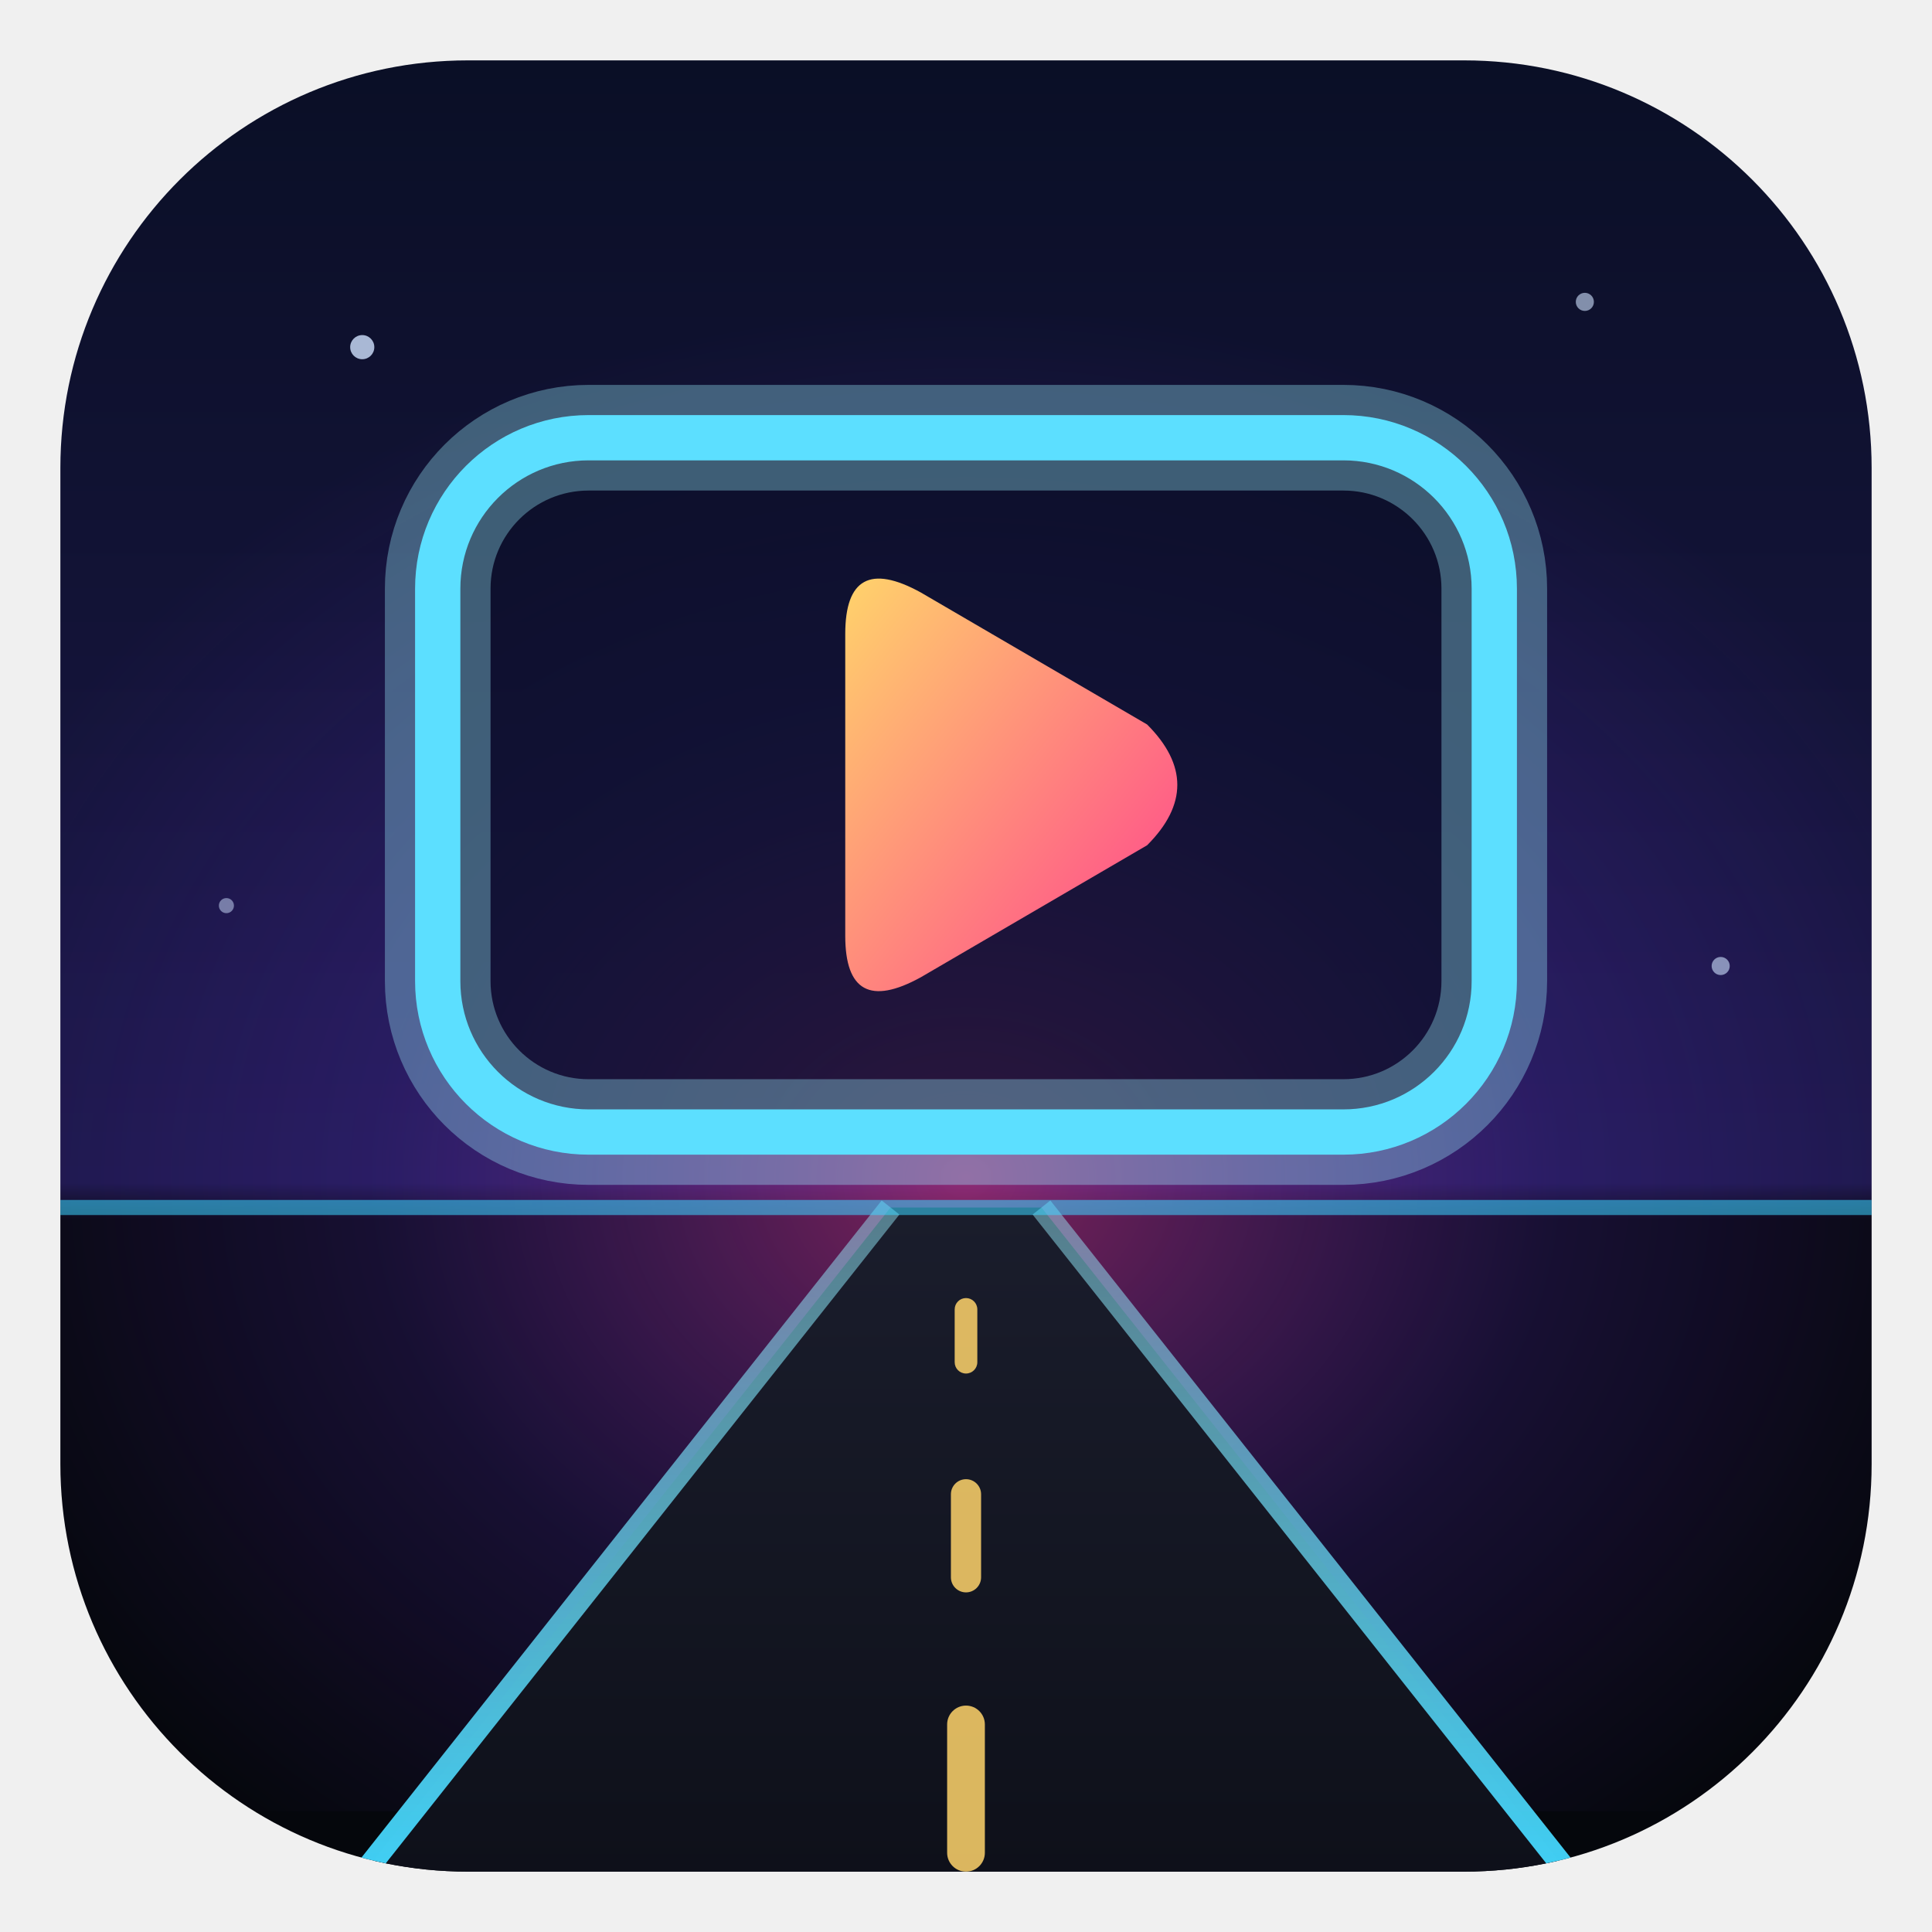
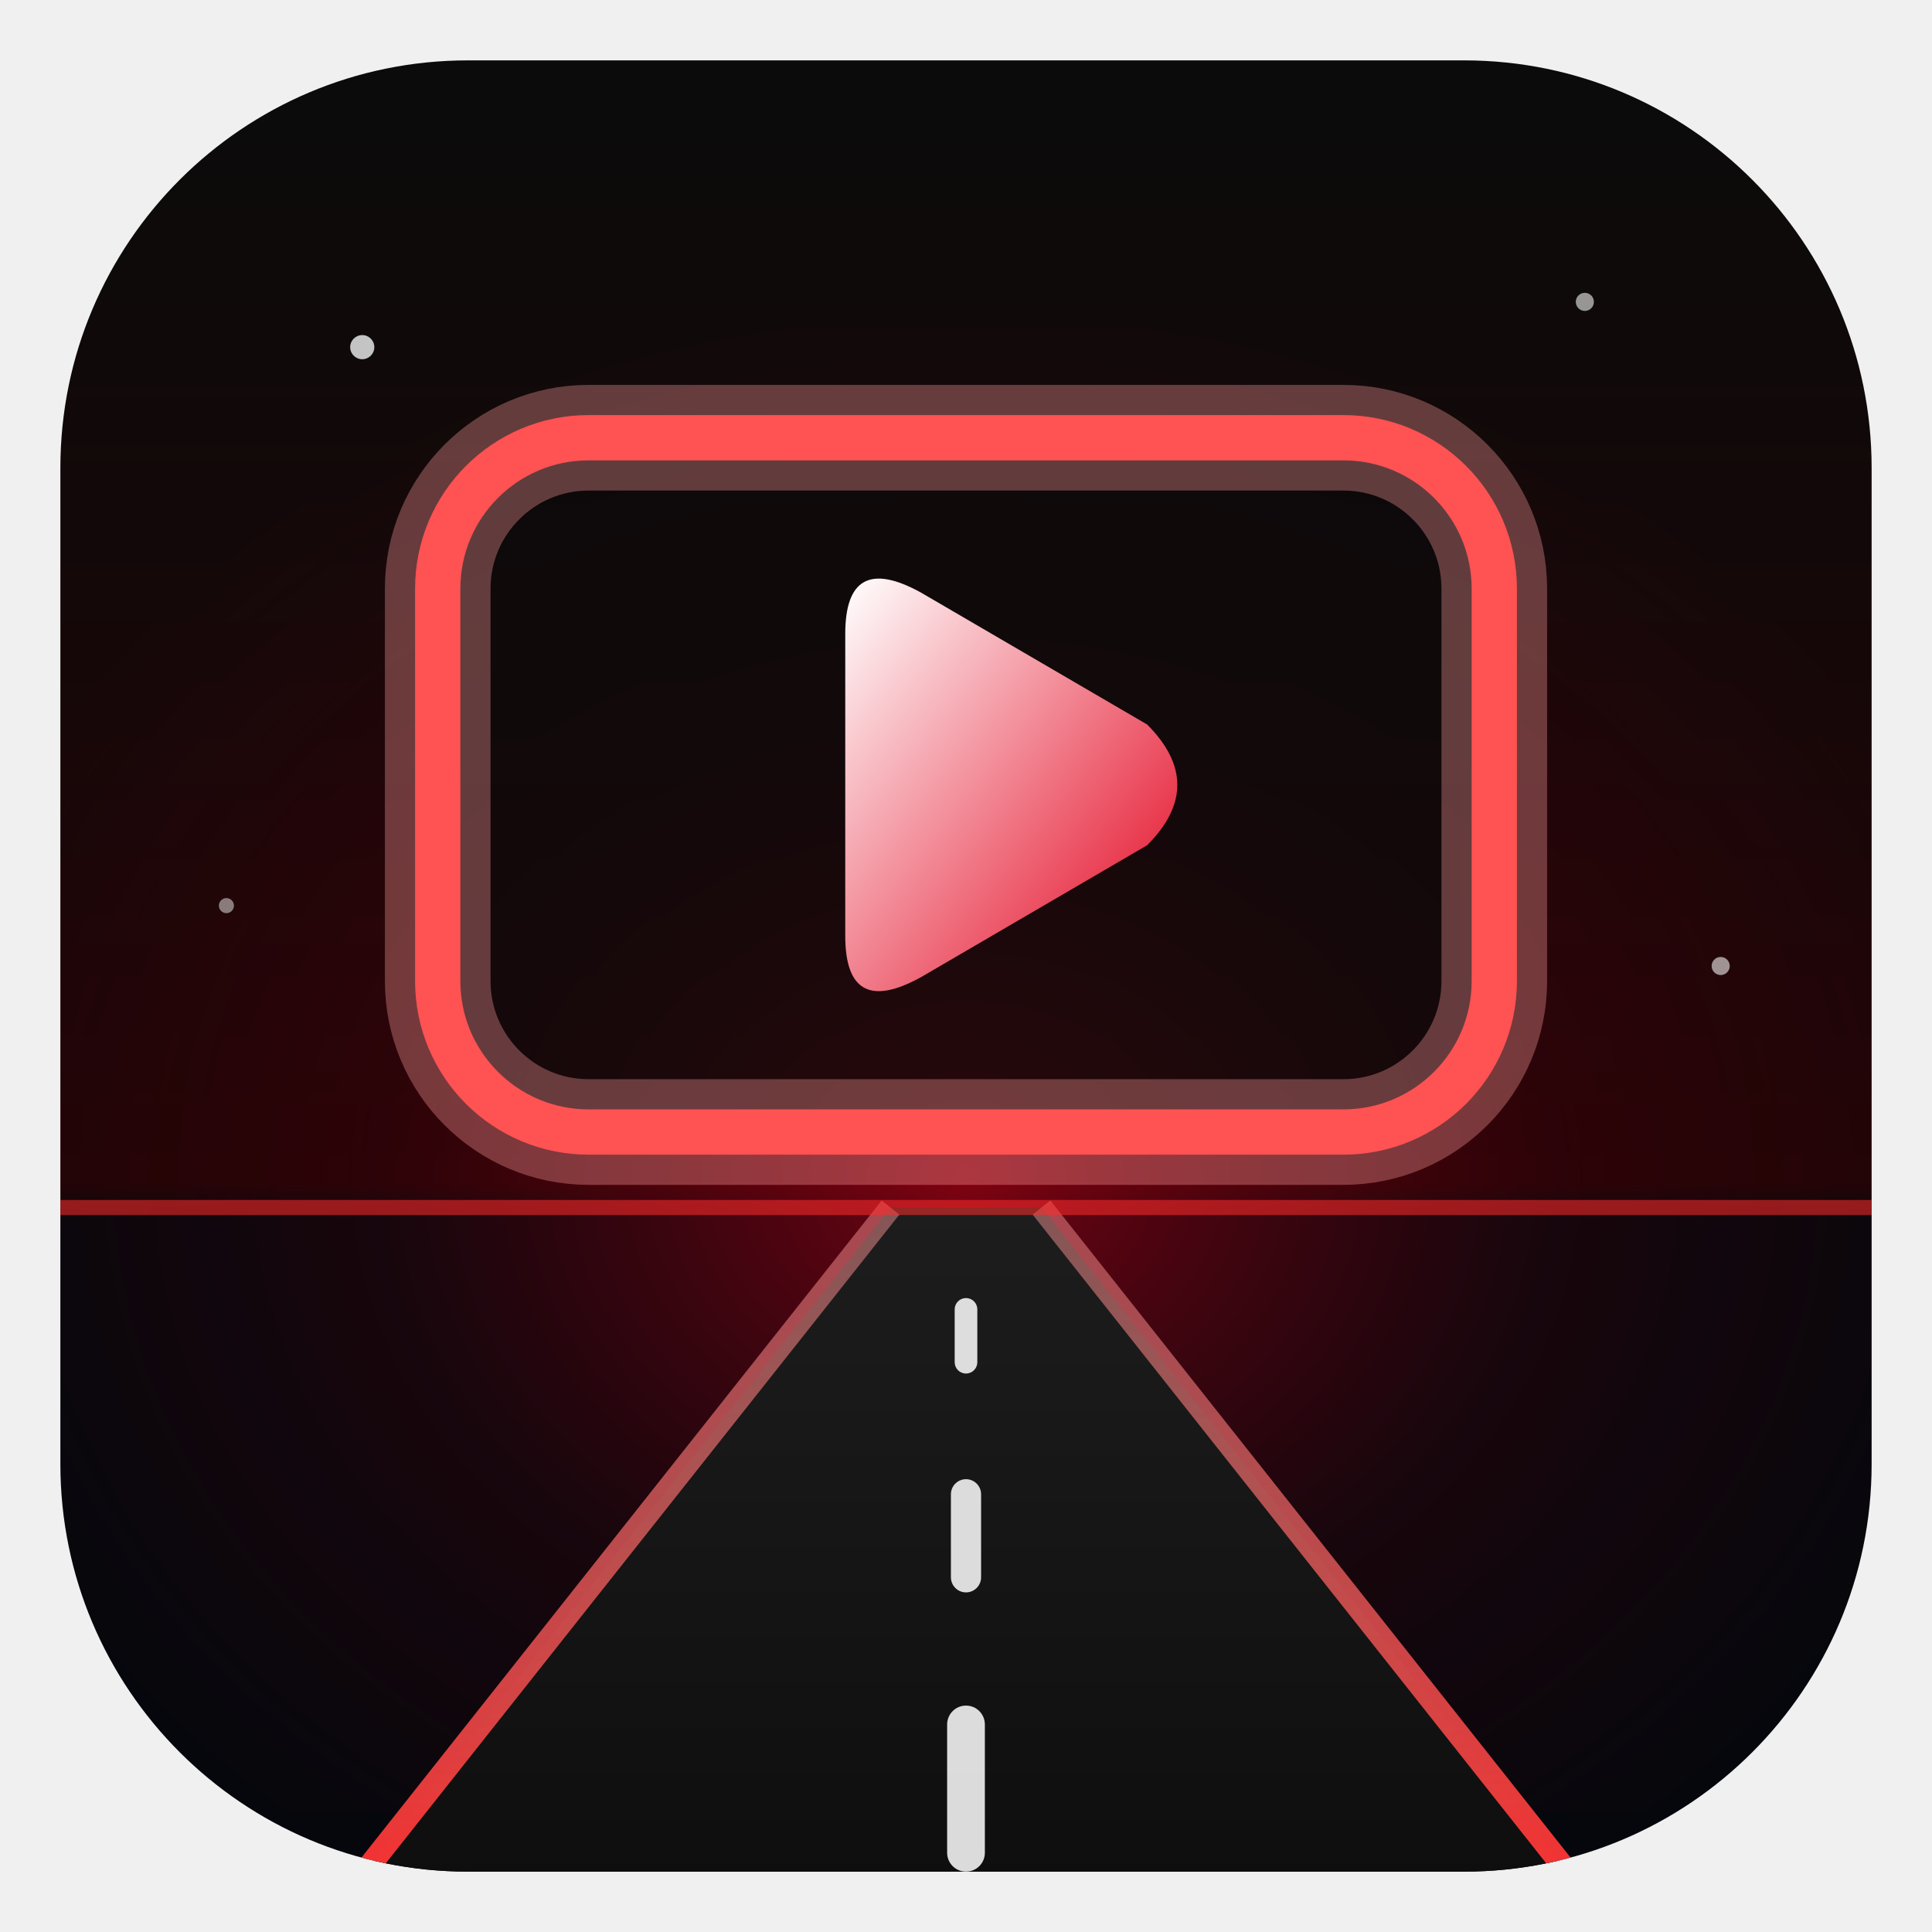
<svg xmlns="http://www.w3.org/2000/svg" viewBox="0 0 256 256" width="256" height="256">
  <defs>
    <linearGradient id="sky" x1="0" y1="0" x2="0" y2="1">
-       <stop offset="0" stop-color="#0a0f26" />
-       <stop offset="0.62" stop-color="#1b1747" />
+       <stop offset="0" stop-color="#0b0b0b" />
+       <stop offset="0.62" stop-color="#1e0406" />
      <stop offset="0.64" stop-color="#05070c" />
      <stop offset="1" stop-color="#05070c" />
    </linearGradient>
    <radialGradient id="haze" cx="0.5" cy="0.6" r="0.55">
-       <stop offset="0" stop-color="#ff3fa4" stop-opacity="0.5" />
-       <stop offset="0.55" stop-color="#7a3cff" stop-opacity="0.16" />
-       <stop offset="1" stop-color="#7a3cff" stop-opacity="0" />
+       <stop offset="0" stop-color="#e3001b" stop-opacity="0.5" />
+       <stop offset="0.55" stop-color="#7a0010" stop-opacity="0.16" />
+       <stop offset="1" stop-color="#7a0010" stop-opacity="0" />
    </radialGradient>
    <linearGradient id="play" x1="0" y1="0" x2="1" y2="1">
-       <stop offset="0" stop-color="#ffd36b" />
-       <stop offset="1" stop-color="#ff3f8e" />
+       <stop offset="0" stop-color="#ffffff" />
+       <stop offset="1" stop-color="#e3001b" />
    </linearGradient>
    <linearGradient id="road" x1="0" y1="0" x2="0" y2="1">
-       <stop offset="0" stop-color="#1a1d2c" />
-       <stop offset="1" stop-color="#0d0f18" />
+       <stop offset="0" stop-color="#1d1d1d" />
+       <stop offset="1" stop-color="#0d0d0d" />
    </linearGradient>
    <linearGradient id="edge" x1="0" y1="0" x2="0" y2="1">
-       <stop offset="0" stop-color="#9cf0ff" stop-opacity="0.45" />
-       <stop offset="1" stop-color="#3ad6ff" />
+       <stop offset="0" stop-color="#ff9a9a" stop-opacity="0.45" />
+       <stop offset="1" stop-color="#ff2b2b" />
    </linearGradient>
    <clipPath id="tile">
      <rect x="8" y="8" width="240" height="240" rx="54" />
    </clipPath>
  </defs>
  <rect x="8" y="8" width="240" height="240" rx="54" fill="url(#sky)" />
  <g clip-path="url(#tile)">
    <rect x="0" y="30" width="256" height="210" fill="url(#haze)" />
-     <g fill="#cfe2ff">
+     <g fill="#f2f2f2">
      <circle cx="48" cy="46" r="1.6" opacity="0.8" />
      <circle cx="210" cy="40" r="1.2" opacity="0.6" />
      <circle cx="30" cy="120" r="1.0" opacity="0.5" />
      <circle cx="228" cy="128" r="1.2" opacity="0.6" />
    </g>
    <path d="M118 160 L138 160 L214 256 L42 256 Z" fill="url(#road)" />
    <path d="M118 160 L42 256" stroke="url(#edge)" stroke-width="3" />
    <path d="M138 160 L214 256" stroke="url(#edge)" stroke-width="3" />
-     <g fill="#ffd36b" opacity="0.85">
+     <g fill="#ffffff" opacity="0.85">
      <rect x="126.5" y="172" width="3" height="10" rx="1.5" />
      <rect x="126" y="196" width="4" height="15" rx="2" />
      <rect x="125.5" y="226" width="5" height="22" rx="2.5" />
    </g>
-     <rect x="0" y="159" width="256" height="2" fill="#3ad6ff" opacity="0.55" />
+     <rect x="0" y="159" width="256" height="2" fill="#ff2b2b" opacity="0.55" />
  </g>
-   <rect x="58" y="58" width="140" height="92" rx="20" fill="#0a0f26" fill-opacity="0.72" stroke="#3ad6ff" stroke-width="6" />
-   <rect x="58" y="58" width="140" height="92" rx="20" fill="none" stroke="#9cf0ff" stroke-opacity="0.35" stroke-width="14" />
+   <rect x="58" y="58" width="140" height="92" rx="20" fill="#0b0b0b" fill-opacity="0.72" stroke="#ff2b2b" stroke-width="6" />
+   <rect x="58" y="58" width="140" height="92" rx="20" fill="none" stroke="#ff9a9a" stroke-opacity="0.35" stroke-width="14" />
  <path d="M112 84 Q112 73 122 78.5 L152 96 Q160 104 152 112 L122 129.5 Q112 135 112 124 Z" fill="url(#play)" />
</svg>
